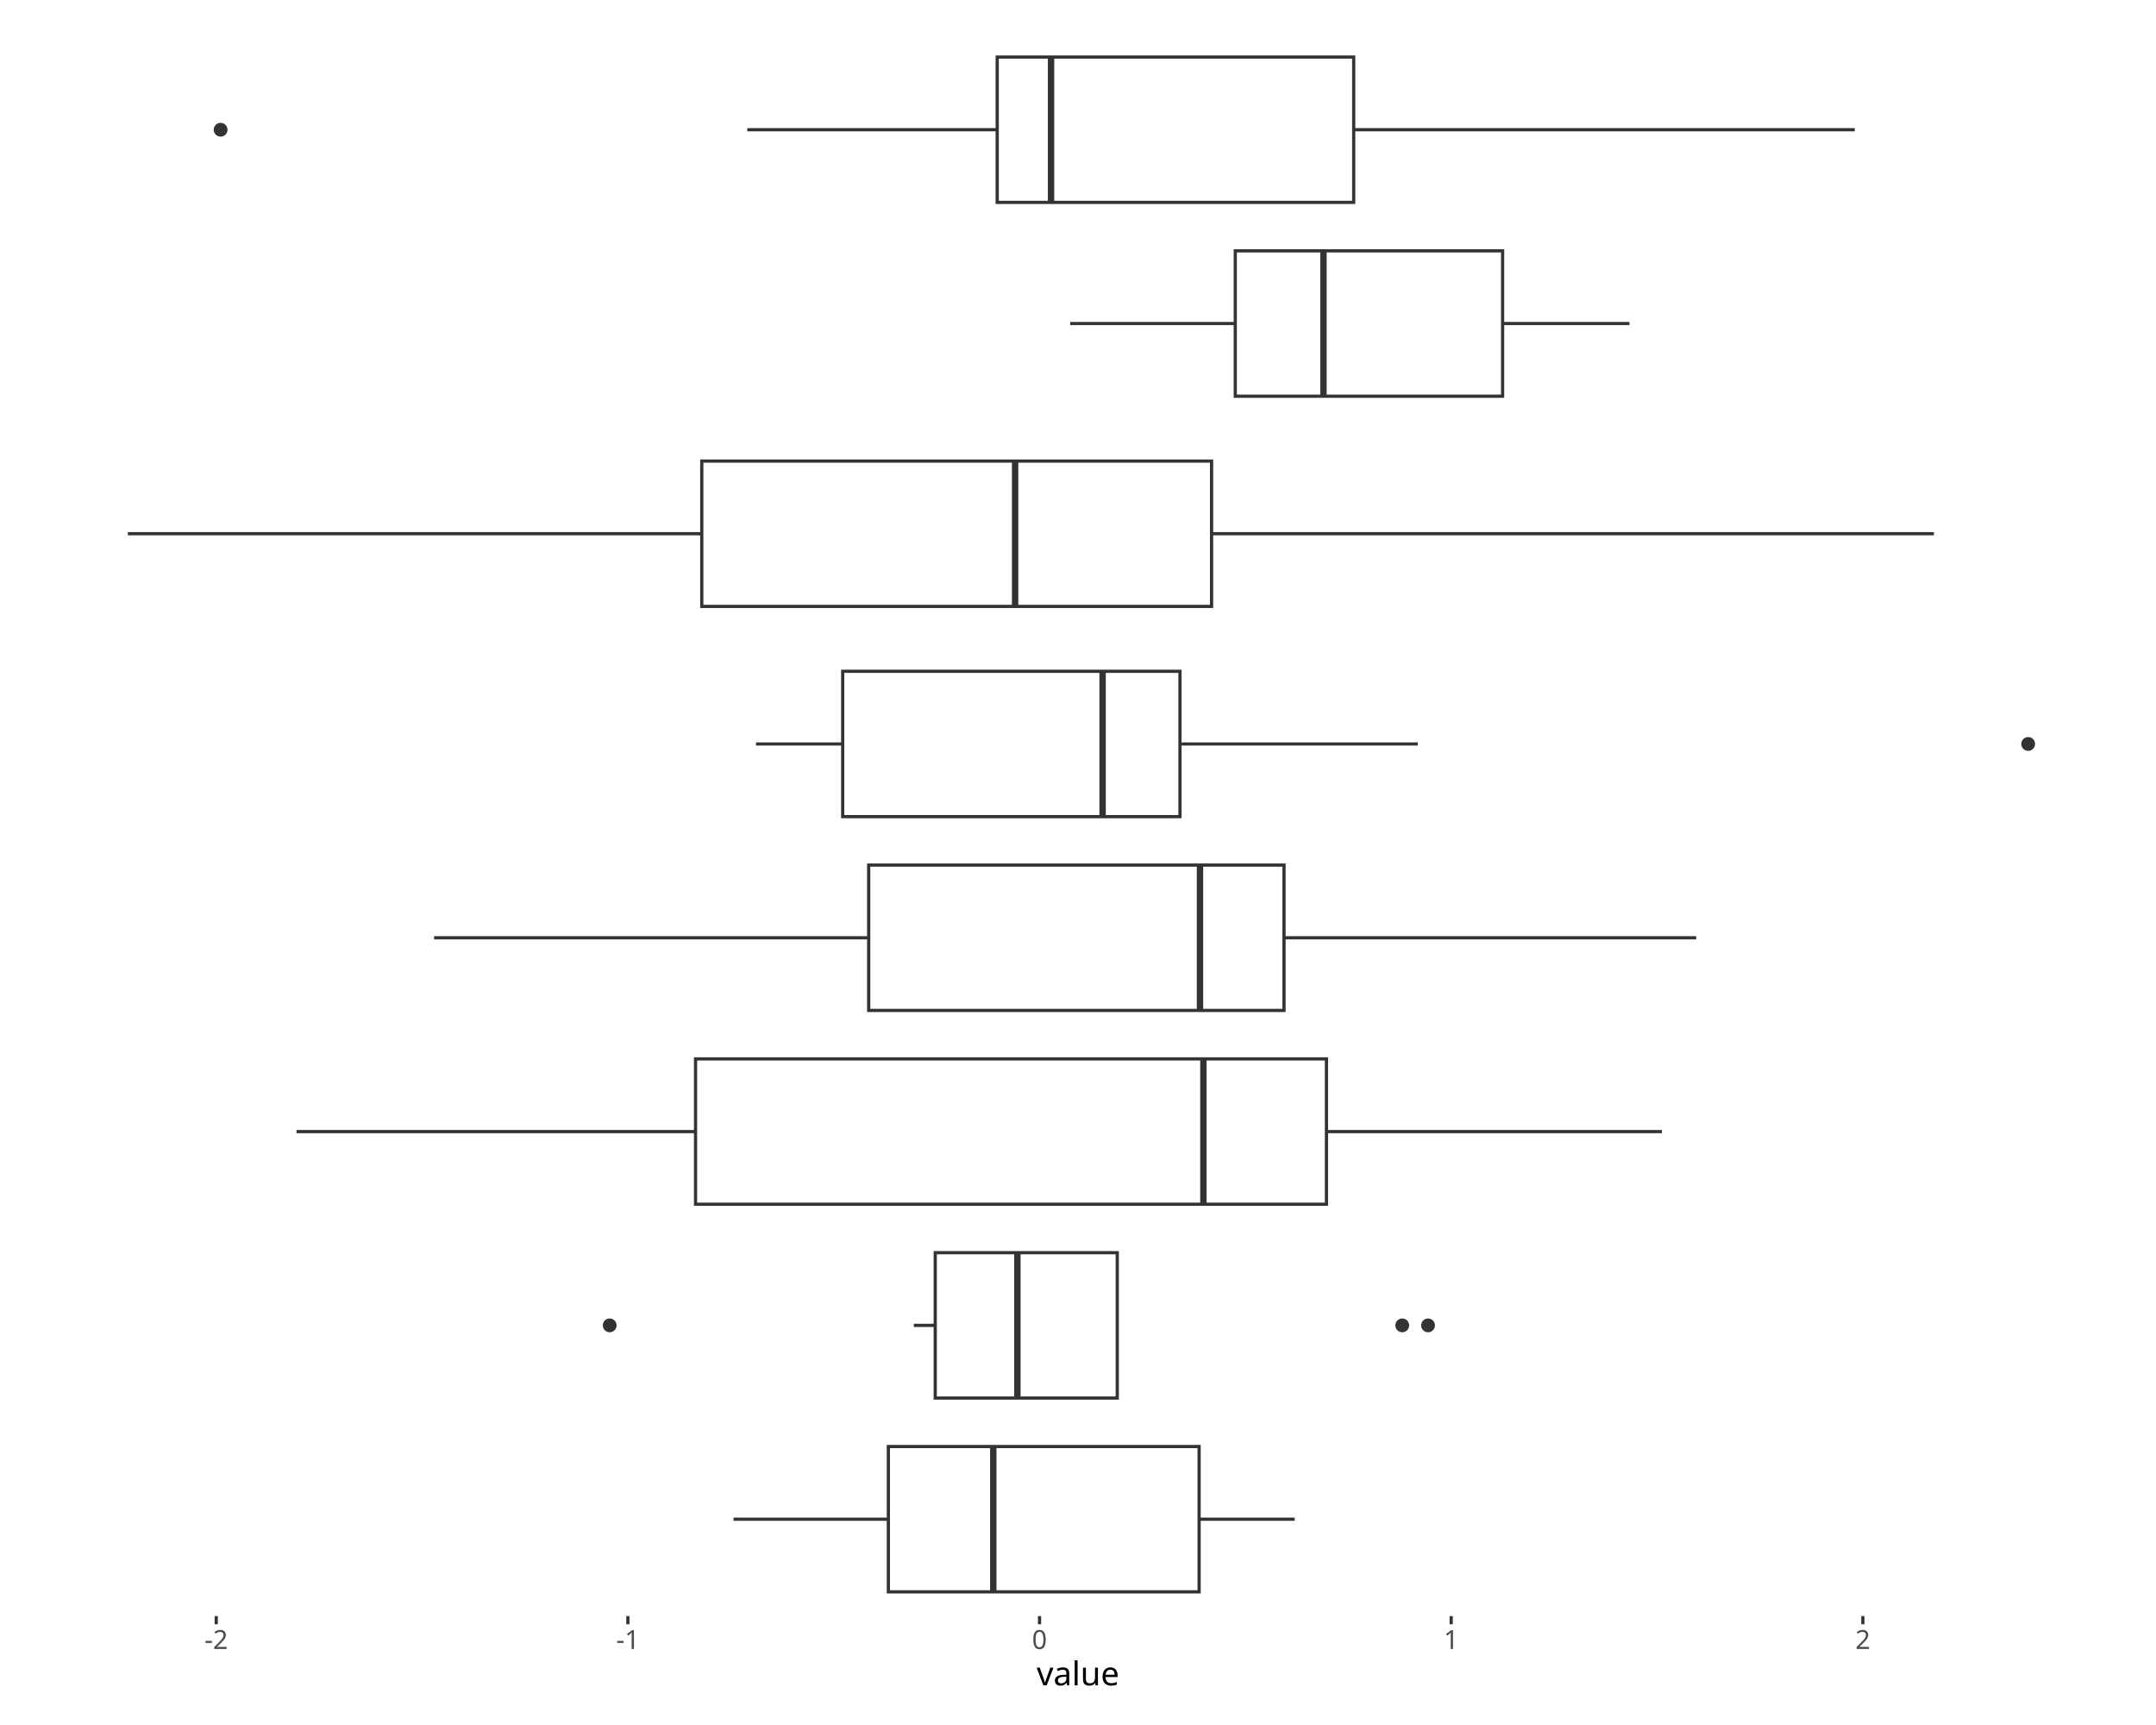
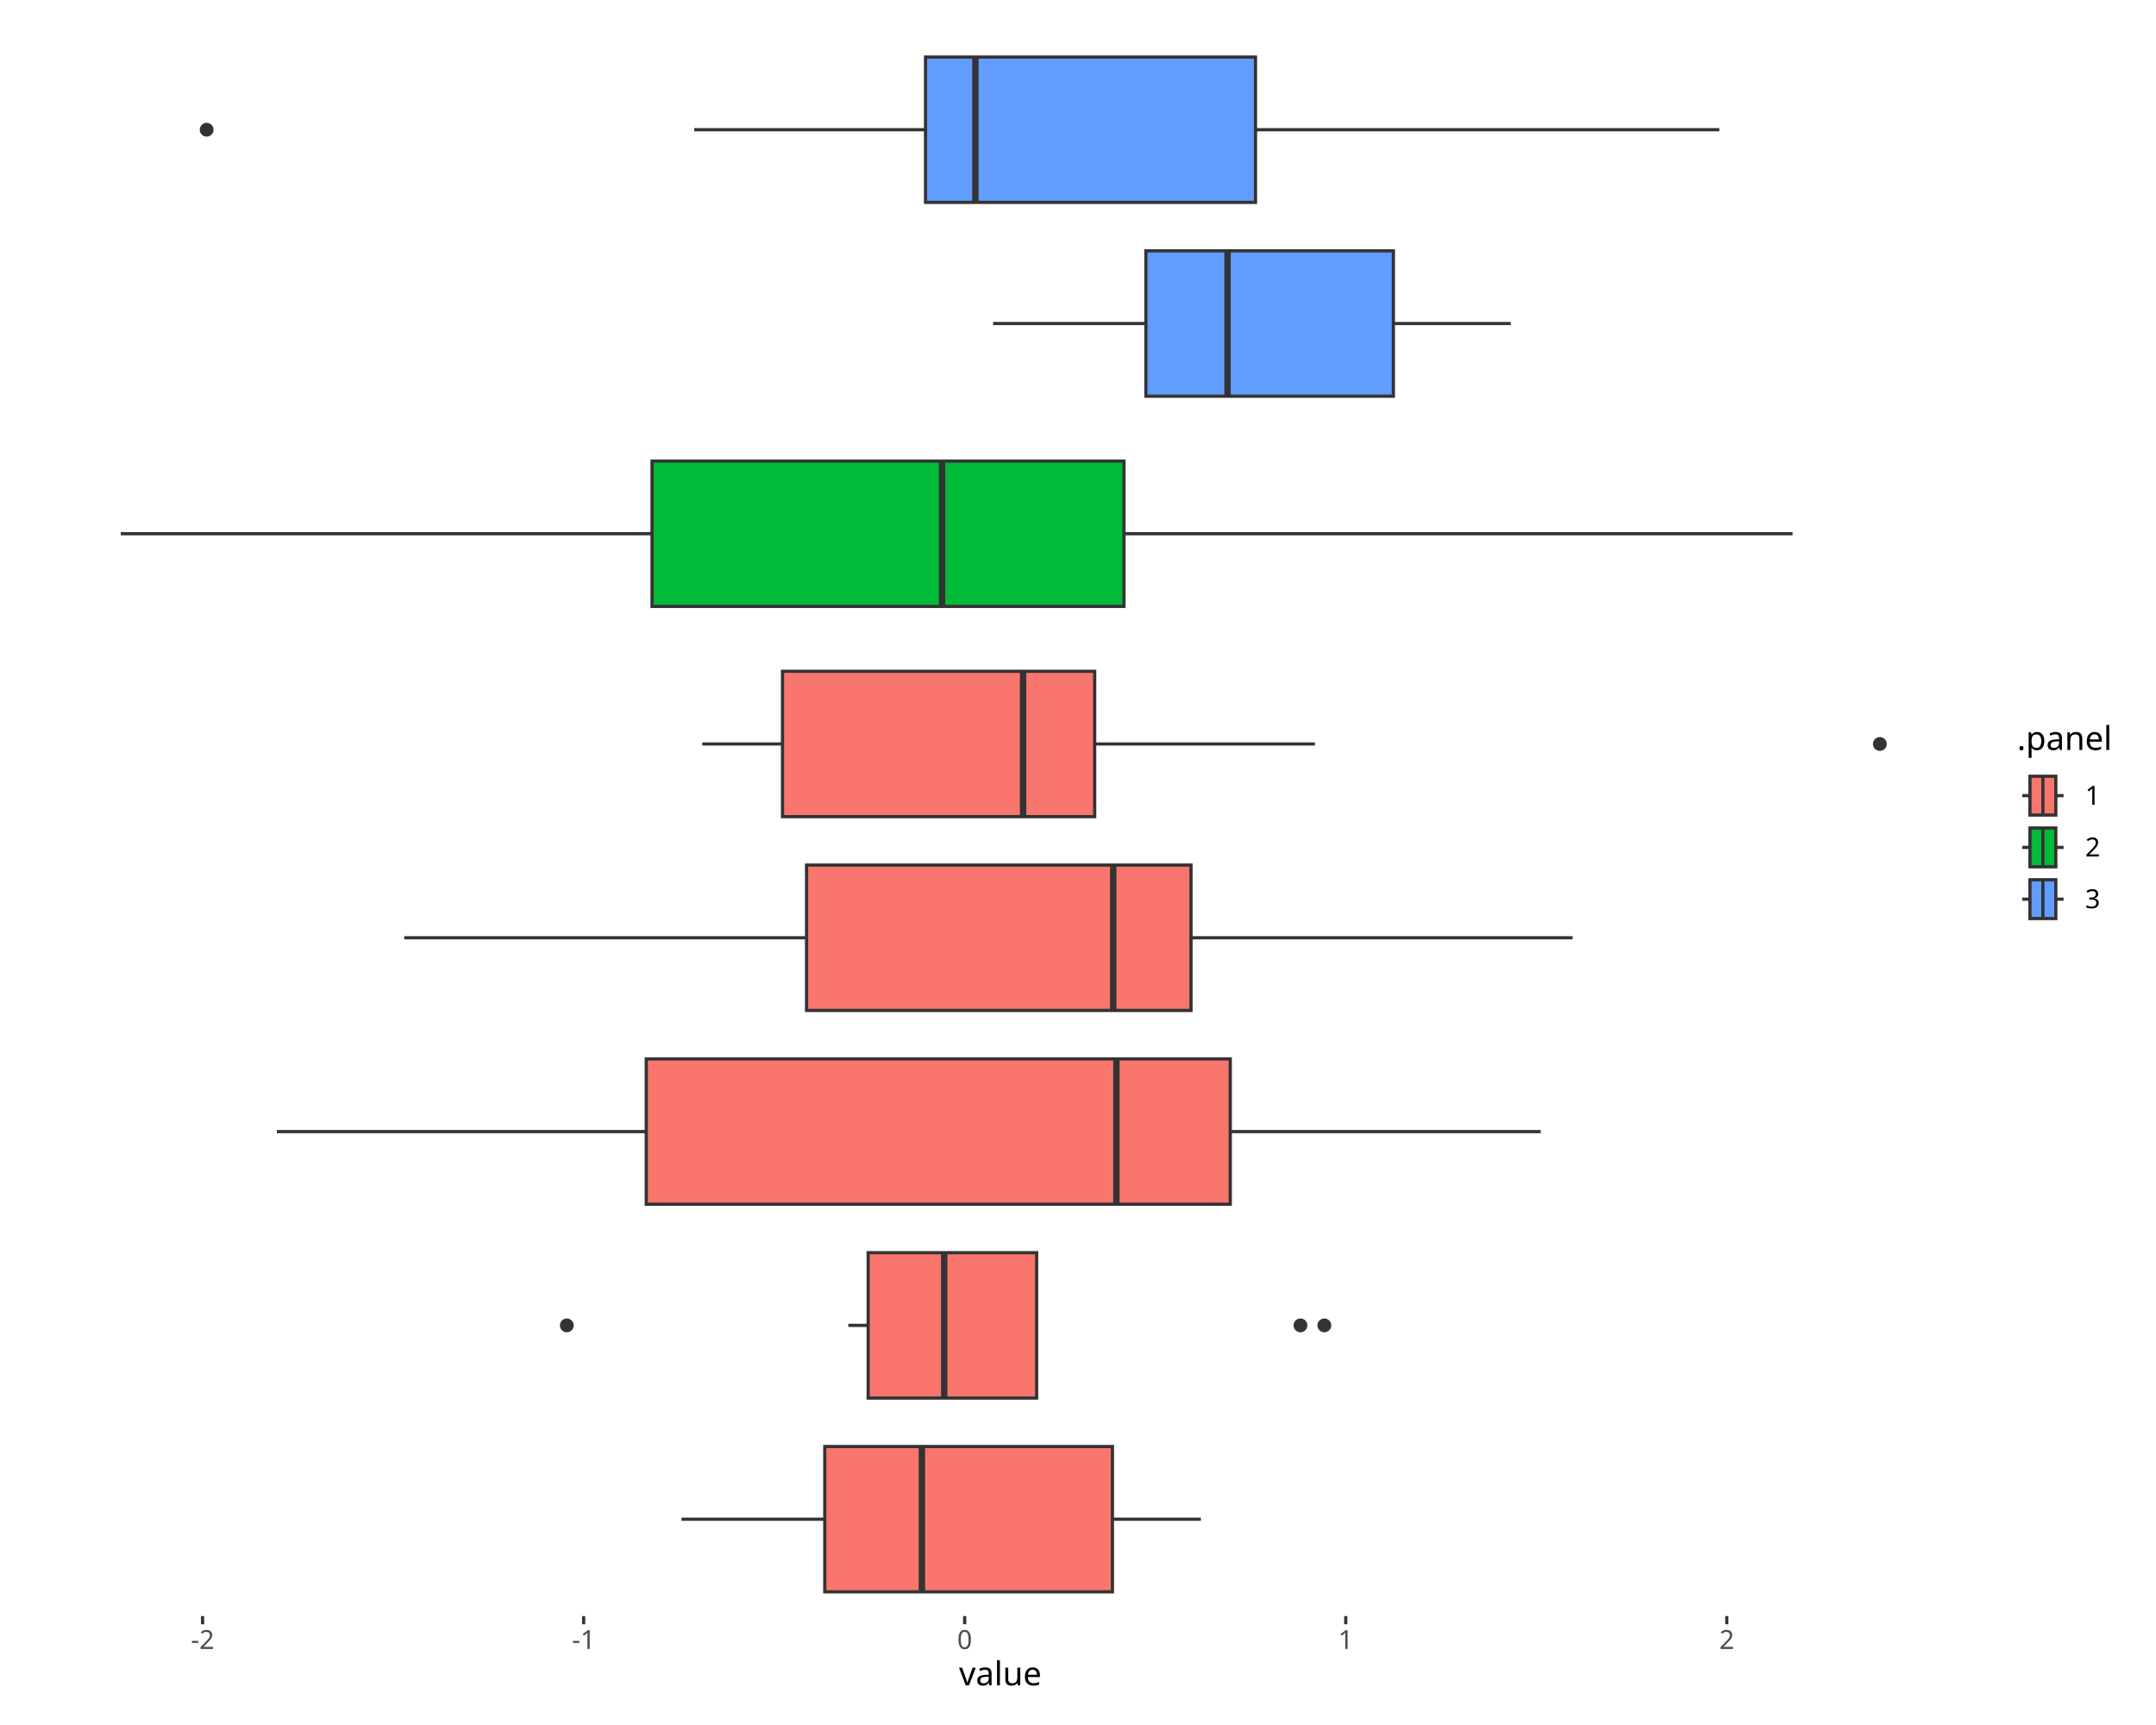
<svg xmlns="http://www.w3.org/2000/svg" class="svglite" data-engine-version="2.0" width="720.00pt" height="576.00pt" viewBox="0 0 720.00 576.00">
  <defs>
    <style type="text/css">
    .svglite line, .svglite polyline, .svglite polygon, .svglite path, .svglite rect, .svglite circle {
      fill: none;
      stroke: #000000;
      stroke-linecap: round;
      stroke-linejoin: round;
      stroke-miterlimit: 10.00;
    }
  </style>
  </defs>
  <rect width="100%" height="100%" style="stroke: none; fill: #FFFFFF;" />
  <defs>
    <clipPath id="cpMC4wMHw3MjAuMDB8MC4wMHw1NzYuMDA=">
      <rect x="0.00" y="0.00" width="720.00" height="576.00" />
    </clipPath>
  </defs>
  <g clip-path="url(#cpMC4wMHw3MjAuMDB8MC4wMHw1NzYuMDA=)">
    <rect x="0.00" y="0.00" width="720.00" height="576.00" style="stroke-width: 1.07; stroke: #FFFFFF; fill: #FFFFFF;" />
  </g>
  <defs>
-     <clipPath id="cpMTAuOTZ8NzA5LjA0fDEwLjk2fDUzOS42Mw==">
-       <rect x="10.96" y="10.96" width="698.08" height="528.67" />
-     </clipPath>
-   </defs>
-   <g clip-path="url(#cpMTAuOTZ8NzA5LjA0fDEwLjk2fDUzOS42Mw==)">
+     <clipPath id="cpMTAuOTZ8NjU3LjE1fDEwLjk2fDUzOS42Mw==">
+       <rect x="10.96" y="10.96" width="646.19" height="528.67" />
+     </clipPath>
+   </defs>
+   <g clip-path="url(#cpMTAuOTZ8NjU3LjE1fDEwLjk2fDUzOS42Mw==)">
</g>
  <g clip-path="url(#cpMC4wMHw3MjAuMDB8MC4wMHw1NzYuMDA=)">
</g>
  <defs>
    <clipPath id="cpNS40OHw3MTQuNTJ8NS40OHw1NzAuNTI=">
      <rect x="5.48" y="5.48" width="709.04" height="565.04" />
    </clipPath>
  </defs>
  <g clip-path="url(#cpNS40OHw3MTQuNTJ8NS40OHw1NzAuNTI=)">
    <rect x="5.48" y="5.48" width="709.04" height="565.04" style="stroke-width: 1.07; stroke: #FFFFFF; fill: #FFFFFF;" />
  </g>
  <g clip-path="url(#cpMC4wMHw3MjAuMDB8MC4wMHw1NzYuMDA=)">
</g>
  <g clip-path="url(#cpNS40OHw3MTQuNTJ8NS40OHw1NzAuNTI=)">
</g>
  <defs>
-     <clipPath id="cpMTAuOTZ8NzA5LjA0fDEwLjk2fDE0MC4zOQ==">
-       <rect x="10.96" y="10.96" width="698.08" height="129.43" />
-     </clipPath>
-   </defs>
-   <g clip-path="url(#cpMTAuOTZ8NzA5LjA0fDEwLjk2fDE0MC4zOQ==)">
-     <rect x="10.96" y="10.96" width="698.08" height="129.43" style="stroke-width: 1.07; stroke: none; fill: #FFFFFF;" />
-     <line x1="501.80" y1="108.03" x2="544.15" y2="108.03" style="stroke-width: 1.07; stroke: #333333; stroke-linecap: butt;" />
-     <line x1="412.52" y1="108.03" x2="357.40" y2="108.03" style="stroke-width: 1.07; stroke: #333333; stroke-linecap: butt;" />
-     <polygon points="501.80,132.30 412.52,132.30 412.52,83.76 501.80,83.76 501.80,132.30 " style="stroke-width: 1.07; stroke: #333333; stroke-linecap: butt; stroke-linejoin: miter; fill: #FFFFFF;" />
-     <line x1="441.97" y1="132.30" x2="441.97" y2="83.76" style="stroke-width: 2.13; stroke: #333333; stroke-linecap: butt; stroke-linejoin: miter;" />
-     <circle cx="73.67" cy="43.32" r="1.95" style="stroke-width: 0.71; stroke: #333333; fill: #333333;" />
-     <line x1="452.07" y1="43.32" x2="619.40" y2="43.32" style="stroke-width: 1.07; stroke: #333333; stroke-linecap: butt;" />
-     <line x1="333.02" y1="43.32" x2="249.55" y2="43.32" style="stroke-width: 1.07; stroke: #333333; stroke-linecap: butt;" />
-     <polygon points="452.07,67.58 333.02,67.58 333.02,19.05 452.07,19.05 452.07,67.58 " style="stroke-width: 1.07; stroke: #333333; stroke-linecap: butt; stroke-linejoin: miter; fill: #FFFFFF;" />
-     <line x1="351.00" y1="67.58" x2="351.00" y2="19.05" style="stroke-width: 2.13; stroke: #333333; stroke-linecap: butt; stroke-linejoin: miter;" />
-   </g>
-   <g clip-path="url(#cpNS40OHw3MTQuNTJ8NS40OHw1NzAuNTI=)">
- </g>
-   <defs>
-     <clipPath id="cpMTAuOTZ8NzA5LjA0fDE0NS44N3wyMTAuNTg=">
-       <rect x="10.96" y="145.87" width="698.08" height="64.71" />
-     </clipPath>
-   </defs>
-   <g clip-path="url(#cpMTAuOTZ8NzA5LjA0fDE0NS44N3wyMTAuNTg=)">
-     <rect x="10.96" y="145.87" width="698.08" height="64.71" style="stroke-width: 1.07; stroke: none; fill: #FFFFFF;" />
-     <line x1="404.61" y1="178.22" x2="645.83" y2="178.22" style="stroke-width: 1.07; stroke: #333333; stroke-linecap: butt;" />
-     <line x1="234.36" y1="178.22" x2="42.69" y2="178.22" style="stroke-width: 1.07; stroke: #333333; stroke-linecap: butt;" />
-     <polygon points="404.61,202.49 234.36,202.49 234.36,153.96 404.61,153.96 404.61,202.49 " style="stroke-width: 1.07; stroke: #333333; stroke-linecap: butt; stroke-linejoin: miter; fill: #FFFFFF;" />
-     <line x1="339.00" y1="202.49" x2="339.00" y2="153.96" style="stroke-width: 2.13; stroke: #333333; stroke-linecap: butt; stroke-linejoin: miter;" />
-   </g>
-   <g clip-path="url(#cpNS40OHw3MTQuNTJ8NS40OHw1NzAuNTI=)">
- </g>
-   <defs>
-     <clipPath id="cpMTAuOTZ8NzA5LjA0fDIxNi4wNnw1MzkuNjM=">
-       <rect x="10.96" y="216.06" width="698.08" height="323.57" />
-     </clipPath>
-   </defs>
-   <g clip-path="url(#cpMTAuOTZ8NzA5LjA0fDIxNi4wNnw1MzkuNjM=)">
-     <rect x="10.96" y="216.06" width="698.08" height="323.57" style="stroke-width: 1.07; stroke: none; fill: #FFFFFF;" />
-     <line x1="400.45" y1="507.28" x2="432.36" y2="507.28" style="stroke-width: 1.07; stroke: #333333; stroke-linecap: butt;" />
-     <line x1="296.67" y1="507.28" x2="244.97" y2="507.28" style="stroke-width: 1.07; stroke: #333333; stroke-linecap: butt;" />
-     <polygon points="400.45,531.54 296.67,531.54 296.67,483.01 400.45,483.01 400.45,531.54 " style="stroke-width: 1.07; stroke: #333333; stroke-linecap: butt; stroke-linejoin: miter; fill: #FFFFFF;" />
-     <line x1="331.71" y1="531.54" x2="331.71" y2="483.01" style="stroke-width: 2.13; stroke: #333333; stroke-linecap: butt; stroke-linejoin: miter;" />
-     <circle cx="476.90" cy="442.56" r="1.95" style="stroke-width: 0.71; stroke: #333333; fill: #333333;" />
-     <circle cx="468.28" cy="442.56" r="1.95" style="stroke-width: 0.71; stroke: #333333; fill: #333333;" />
-     <circle cx="203.61" cy="442.56" r="1.95" style="stroke-width: 0.71; stroke: #333333; fill: #333333;" />
-     <line x1="373.11" y1="442.56" x2="373.11" y2="442.56" style="stroke-width: 1.07; stroke: #333333; stroke-linecap: butt;" />
-     <line x1="312.32" y1="442.56" x2="305.17" y2="442.56" style="stroke-width: 1.07; stroke: #333333; stroke-linecap: butt;" />
-     <polygon points="373.11,466.83 312.32,466.83 312.32,418.29 373.11,418.29 373.11,466.83 " style="stroke-width: 1.07; stroke: #333333; stroke-linecap: butt; stroke-linejoin: miter; fill: #FFFFFF;" />
-     <line x1="339.76" y1="466.83" x2="339.76" y2="418.29" style="stroke-width: 2.13; stroke: #333333; stroke-linecap: butt; stroke-linejoin: miter;" />
-     <line x1="442.97" y1="377.85" x2="554.98" y2="377.85" style="stroke-width: 1.07; stroke: #333333; stroke-linecap: butt;" />
-     <line x1="232.28" y1="377.85" x2="99.02" y2="377.85" style="stroke-width: 1.07; stroke: #333333; stroke-linecap: butt;" />
-     <polygon points="442.97,402.11 232.28,402.11 232.28,353.58 442.97,353.58 442.97,402.11 " style="stroke-width: 1.07; stroke: #333333; stroke-linecap: butt; stroke-linejoin: miter; fill: #FFFFFF;" />
-     <line x1="401.88" y1="402.11" x2="401.88" y2="353.58" style="stroke-width: 2.13; stroke: #333333; stroke-linecap: butt; stroke-linejoin: miter;" />
-     <line x1="428.80" y1="313.13" x2="566.46" y2="313.13" style="stroke-width: 1.07; stroke: #333333; stroke-linecap: butt;" />
-     <line x1="290.10" y1="313.13" x2="144.96" y2="313.13" style="stroke-width: 1.07; stroke: #333333; stroke-linecap: butt;" />
-     <polygon points="428.80,337.40 290.10,337.40 290.10,288.86 428.80,288.86 428.80,337.40 " style="stroke-width: 1.07; stroke: #333333; stroke-linecap: butt; stroke-linejoin: miter; fill: #FFFFFF;" />
-     <line x1="400.74" y1="337.40" x2="400.74" y2="288.86" style="stroke-width: 2.13; stroke: #333333; stroke-linecap: butt; stroke-linejoin: miter;" />
-     <circle cx="677.31" cy="248.42" r="1.95" style="stroke-width: 0.71; stroke: #333333; fill: #333333;" />
-     <line x1="394.05" y1="248.42" x2="473.49" y2="248.42" style="stroke-width: 1.07; stroke: #333333; stroke-linecap: butt;" />
-     <line x1="281.42" y1="248.42" x2="252.47" y2="248.42" style="stroke-width: 1.07; stroke: #333333; stroke-linecap: butt;" />
-     <polygon points="394.05,272.69 281.42,272.69 281.42,224.15 394.05,224.15 394.05,272.69 " style="stroke-width: 1.07; stroke: #333333; stroke-linecap: butt; stroke-linejoin: miter; fill: #FFFFFF;" />
-     <line x1="368.22" y1="272.69" x2="368.22" y2="224.15" style="stroke-width: 2.13; stroke: #333333; stroke-linecap: butt; stroke-linejoin: miter;" />
-   </g>
-   <g clip-path="url(#cpNS40OHw3MTQuNTJ8NS40OHw1NzAuNTI=)">
- </g>
-   <g clip-path="url(#cpMC4wMHw3MjAuMDB8MC4wMHw1NzYuMDA=)">
- </g>
-   <g clip-path="url(#cpNS40OHw3MTQuNTJ8NS40OHw1NzAuNTI=)">
- </g>
-   <g clip-path="url(#cpMC4wMHw3MjAuMDB8MC4wMHw1NzYuMDA=)">
- </g>
-   <g clip-path="url(#cpNS40OHw3MTQuNTJ8NS40OHw1NzAuNTI=)">
- </g>
-   <g clip-path="url(#cpMC4wMHw3MjAuMDB8MC4wMHw1NzYuMDA=)">
-     <polyline points="72.21,542.37 72.21,539.63 " style="stroke-width: 1.07; stroke: #333333; stroke-linecap: butt;" />
-     <polyline points="209.68,542.37 209.68,539.63 " style="stroke-width: 1.07; stroke: #333333; stroke-linecap: butt;" />
-     <polyline points="347.15,542.37 347.15,539.63 " style="stroke-width: 1.07; stroke: #333333; stroke-linecap: butt;" />
-     <polyline points="484.63,542.37 484.63,539.63 " style="stroke-width: 1.07; stroke: #333333; stroke-linecap: butt;" />
-     <polyline points="622.10,542.37 622.10,539.63 " style="stroke-width: 1.07; stroke: #333333; stroke-linecap: butt;" />
-     <text x="72.21" y="550.62" text-anchor="middle" style="font-size: 8.80px; fill: #4D4D4D; font-family: sans;" textLength="7.82px" lengthAdjust="spacingAndGlyphs">-2</text>
-     <text x="209.68" y="550.62" text-anchor="middle" style="font-size: 8.80px; fill: #4D4D4D; font-family: sans;" textLength="7.82px" lengthAdjust="spacingAndGlyphs">-1</text>
-     <text x="347.15" y="550.62" text-anchor="middle" style="font-size: 8.80px; fill: #4D4D4D; font-family: sans;" textLength="4.89px" lengthAdjust="spacingAndGlyphs">0</text>
-     <text x="484.63" y="550.62" text-anchor="middle" style="font-size: 8.80px; fill: #4D4D4D; font-family: sans;" textLength="4.89px" lengthAdjust="spacingAndGlyphs">1</text>
-     <text x="622.10" y="550.62" text-anchor="middle" style="font-size: 8.80px; fill: #4D4D4D; font-family: sans;" textLength="4.89px" lengthAdjust="spacingAndGlyphs">2</text>
-   </g>
-   <g clip-path="url(#cpNS40OHw3MTQuNTJ8NS40OHw1NzAuNTI=)">
- </g>
-   <g clip-path="url(#cpMC4wMHw3MjAuMDB8MC4wMHw1NzYuMDA=)">
-     <text x="360.00" y="562.76" text-anchor="middle" style="font-size: 11.00px; font-family: sans;" textLength="26.30px" lengthAdjust="spacingAndGlyphs">value</text>
-   </g>
-   <g clip-path="url(#cpNS40OHw3MTQuNTJ8NS40OHw1NzAuNTI=)">
- </g>
-   <g clip-path="url(#cpMC4wMHw3MjAuMDB8MC4wMHw1NzYuMDA=)">
- </g>
-   <g clip-path="url(#cpNS40OHw3MTQuNTJ8NS40OHw1NzAuNTI=)">
- </g>
-   <g clip-path="url(#cpMC4wMHw3MjAuMDB8MC4wMHw1NzYuMDA=)">
- </g>
-   <g clip-path="url(#cpNS40OHw3MTQuNTJ8NS40OHw1NzAuNTI=)">
- </g>
-   <g clip-path="url(#cpMC4wMHw3MjAuMDB8MC4wMHw1NzYuMDA=)">
- </g>
-   <g clip-path="url(#cpNS40OHw3MTQuNTJ8NS40OHw1NzAuNTI=)">
- </g>
-   <g clip-path="url(#cpMC4wMHw3MjAuMDB8MC4wMHw1NzYuMDA=)">
- </g>
-   <g clip-path="url(#cpNS40OHw3MTQuNTJ8NS40OHw1NzAuNTI=)">
- </g>
-   <defs>
-     <clipPath id="cpNzA5LjA0fDcwOS4wNHwxMC45NnwxNDAuMzk=">
-       <rect x="709.04" y="10.96" width="0.00" height="129.43" />
-     </clipPath>
-   </defs>
-   <g clip-path="url(#cpNzA5LjA0fDcwOS4wNHwxMC45NnwxNDAuMzk=)">
- </g>
-   <g clip-path="url(#cpNS40OHw3MTQuNTJ8NS40OHw1NzAuNTI=)">
- </g>
-   <defs>
-     <clipPath id="cpNzA5LjA0fDcwOS4wNHwxNDUuODd8MjEwLjU4">
-       <rect x="709.04" y="145.87" width="0.00" height="64.71" />
-     </clipPath>
-   </defs>
-   <g clip-path="url(#cpNzA5LjA0fDcwOS4wNHwxNDUuODd8MjEwLjU4)">
- </g>
-   <g clip-path="url(#cpNS40OHw3MTQuNTJ8NS40OHw1NzAuNTI=)">
- </g>
-   <defs>
-     <clipPath id="cpNzA5LjA0fDcwOS4wNHwyMTYuMDZ8NTM5LjYz">
-       <rect x="709.04" y="216.06" width="0.00" height="323.57" />
-     </clipPath>
-   </defs>
-   <g clip-path="url(#cpNzA5LjA0fDcwOS4wNHwyMTYuMDZ8NTM5LjYz)">
- </g>
-   <g clip-path="url(#cpNS40OHw3MTQuNTJ8NS40OHw1NzAuNTI=)">
- </g>
-   <g clip-path="url(#cpMC4wMHw3MjAuMDB8MC4wMHw1NzYuMDA=)">
- </g>
-   <g clip-path="url(#cpNS40OHw3MTQuNTJ8NS40OHw1NzAuNTI=)">
- </g>
-   <g clip-path="url(#cpMC4wMHw3MjAuMDB8MC4wMHw1NzYuMDA=)">
- </g>
-   <g clip-path="url(#cpNS40OHw3MTQuNTJ8NS40OHw1NzAuNTI=)">
- </g>
-   <g clip-path="url(#cpMC4wMHw3MjAuMDB8MC4wMHw1NzYuMDA=)">
- </g>
-   <g clip-path="url(#cpNS40OHw3MTQuNTJ8NS40OHw1NzAuNTI=)">
- </g>
-   <g clip-path="url(#cpMC4wMHw3MjAuMDB8MC4wMHw1NzYuMDA=)">
- </g>
-   <g clip-path="url(#cpNS40OHw3MTQuNTJ8NS40OHw1NzAuNTI=)">
- </g>
-   <g clip-path="url(#cpMC4wMHw3MjAuMDB8MC4wMHw1NzYuMDA=)">
- </g>
-   <g clip-path="url(#cpNS40OHw3MTQuNTJ8NS40OHw1NzAuNTI=)">
- </g>
-   <g clip-path="url(#cpMC4wMHw3MjAuMDB8MC4wMHw1NzYuMDA=)">
- </g>
-   <g clip-path="url(#cpNS40OHw3MTQuNTJ8NS40OHw1NzAuNTI=)">
- </g>
-   <g clip-path="url(#cpMC4wMHw3MjAuMDB8MC4wMHw1NzYuMDA=)">
- </g>
-   <g clip-path="url(#cpNS40OHw3MTQuNTJ8NS40OHw1NzAuNTI=)">
- </g>
-   <g clip-path="url(#cpMC4wMHw3MjAuMDB8MC4wMHw1NzYuMDA=)">
- </g>
-   <g clip-path="url(#cpNS40OHw3MTQuNTJ8NS40OHw1NzAuNTI=)">
- </g>
-   <g clip-path="url(#cpMC4wMHw3MjAuMDB8MC4wMHw1NzYuMDA=)">
- </g>
-   <g clip-path="url(#cpNS40OHw3MTQuNTJ8NS40OHw1NzAuNTI=)">
- </g>
-   <g clip-path="url(#cpMC4wMHw3MjAuMDB8MC4wMHw1NzYuMDA=)">
- </g>
-   <g clip-path="url(#cpNS40OHw3MTQuNTJ8NS40OHw1NzAuNTI=)">
- </g>
-   <g clip-path="url(#cpMC4wMHw3MjAuMDB8MC4wMHw1NzYuMDA=)">
- </g>
-   <g clip-path="url(#cpNS40OHw3MTQuNTJ8NS40OHw1NzAuNTI=)">
- </g>
-   <g clip-path="url(#cpMC4wMHw3MjAuMDB8MC4wMHw1NzYuMDA=)">
- </g>
-   <g clip-path="url(#cpNS40OHw3MTQuNTJ8NS40OHw1NzAuNTI=)">
- </g>
-   <g clip-path="url(#cpMC4wMHw3MjAuMDB8MC4wMHw1NzYuMDA=)">
- </g>
-   <g clip-path="url(#cpMTAuOTZ8NzA5LjA0fDEwLjk2fDUzOS42Mw==)">
- </g>
-   <g clip-path="url(#cpMC4wMHw3MjAuMDB8MC4wMHw1NzYuMDA=)">
- </g>
+     <clipPath id="cpMTAuOTZ8NjU3LjE1fDEwLjk2fDE0MC4zOQ==">
+       <rect x="10.96" y="10.96" width="646.19" height="129.43" />
+     </clipPath>
+   </defs>
+   <g clip-path="url(#cpMTAuOTZ8NjU3LjE1fDEwLjk2fDE0MC4zOQ==)">
+     <rect x="10.96" y="10.96" width="646.19" height="129.43" style="stroke-width: 1.07; stroke: none; fill: #FFFFFF;" />
+     <line x1="465.32" y1="108.03" x2="504.52" y2="108.03" style="stroke-width: 1.07; stroke: #333333; stroke-linecap: butt;" />
+     <line x1="382.67" y1="108.03" x2="331.65" y2="108.03" style="stroke-width: 1.07; stroke: #333333; stroke-linecap: butt;" />
+     <polygon points="465.32,132.30 382.67,132.30 382.67,83.76 465.32,83.76 465.32,132.30 " style="stroke-width: 1.07; stroke: #333333; stroke-linecap: butt; stroke-linejoin: miter; fill: #619CFF;" />
+     <line x1="409.94" y1="132.30" x2="409.94" y2="83.76" style="stroke-width: 2.13; stroke: #333333; stroke-linecap: butt; stroke-linejoin: miter;" />
+     <circle cx="69.01" cy="43.32" r="1.95" style="stroke-width: 0.71; stroke: #333333; fill: #333333;" />
+     <line x1="419.28" y1="43.32" x2="574.18" y2="43.32" style="stroke-width: 1.07; stroke: #333333; stroke-linecap: butt;" />
+     <line x1="309.08" y1="43.32" x2="231.82" y2="43.32" style="stroke-width: 1.07; stroke: #333333; stroke-linecap: butt;" />
+     <polygon points="419.28,67.58 309.08,67.58 309.08,19.05 419.28,19.05 419.28,67.58 " style="stroke-width: 1.07; stroke: #333333; stroke-linecap: butt; stroke-linejoin: miter; fill: #619CFF;" />
+     <line x1="325.73" y1="67.58" x2="325.73" y2="19.05" style="stroke-width: 2.13; stroke: #333333; stroke-linecap: butt; stroke-linejoin: miter;" />
+   </g>
+   <g clip-path="url(#cpNS40OHw3MTQuNTJ8NS40OHw1NzAuNTI=)">
+ </g>
+   <defs>
+     <clipPath id="cpMTAuOTZ8NjU3LjE1fDE0NS44N3wyMTAuNTg=">
+       <rect x="10.96" y="145.87" width="646.19" height="64.71" />
+     </clipPath>
+   </defs>
+   <g clip-path="url(#cpMTAuOTZ8NjU3LjE1fDE0NS44N3wyMTAuNTg=)">
+     <rect x="10.96" y="145.87" width="646.19" height="64.71" style="stroke-width: 1.07; stroke: none; fill: #FFFFFF;" />
+     <line x1="375.35" y1="178.22" x2="598.64" y2="178.22" style="stroke-width: 1.07; stroke: #333333; stroke-linecap: butt;" />
+     <line x1="217.75" y1="178.22" x2="40.33" y2="178.22" style="stroke-width: 1.07; stroke: #333333; stroke-linecap: butt;" />
+     <polygon points="375.35,202.49 217.75,202.49 217.75,153.96 375.35,153.96 375.35,202.49 " style="stroke-width: 1.07; stroke: #333333; stroke-linecap: butt; stroke-linejoin: miter; fill: #00BA38;" />
+     <line x1="314.61" y1="202.49" x2="314.61" y2="153.96" style="stroke-width: 2.13; stroke: #333333; stroke-linecap: butt; stroke-linejoin: miter;" />
+   </g>
+   <g clip-path="url(#cpNS40OHw3MTQuNTJ8NS40OHw1NzAuNTI=)">
+ </g>
+   <defs>
+     <clipPath id="cpMTAuOTZ8NjU3LjE1fDIxNi4wNnw1MzkuNjM=">
+       <rect x="10.96" y="216.06" width="646.19" height="323.57" />
+     </clipPath>
+   </defs>
+   <g clip-path="url(#cpMTAuOTZ8NjU3LjE1fDIxNi4wNnw1MzkuNjM=)">
+     <rect x="10.96" y="216.06" width="646.19" height="323.57" style="stroke-width: 1.07; stroke: none; fill: #FFFFFF;" />
+     <line x1="371.50" y1="507.28" x2="401.04" y2="507.28" style="stroke-width: 1.07; stroke: #333333; stroke-linecap: butt;" />
+     <line x1="275.43" y1="507.28" x2="227.58" y2="507.28" style="stroke-width: 1.07; stroke: #333333; stroke-linecap: butt;" />
+     <polygon points="371.50,531.54 275.43,531.54 275.43,483.01 371.50,483.01 371.50,531.54 " style="stroke-width: 1.07; stroke: #333333; stroke-linecap: butt; stroke-linejoin: miter; fill: #F8766D;" />
+     <line x1="307.87" y1="531.54" x2="307.87" y2="483.01" style="stroke-width: 2.13; stroke: #333333; stroke-linecap: butt; stroke-linejoin: miter;" />
+     <circle cx="442.27" cy="442.56" r="1.95" style="stroke-width: 0.71; stroke: #333333; fill: #333333;" />
+     <circle cx="434.29" cy="442.56" r="1.95" style="stroke-width: 0.71; stroke: #333333; fill: #333333;" />
+     <circle cx="189.29" cy="442.56" r="1.95" style="stroke-width: 0.71; stroke: #333333; fill: #333333;" />
+     <line x1="346.19" y1="442.56" x2="346.19" y2="442.56" style="stroke-width: 1.07; stroke: #333333; stroke-linecap: butt;" />
+     <line x1="289.92" y1="442.56" x2="283.30" y2="442.56" style="stroke-width: 1.07; stroke: #333333; stroke-linecap: butt;" />
+     <polygon points="346.19,466.83 289.92,466.83 289.92,418.29 346.19,418.29 346.19,466.83 " style="stroke-width: 1.07; stroke: #333333; stroke-linecap: butt; stroke-linejoin: miter; fill: #F8766D;" />
+     <line x1="315.32" y1="466.83" x2="315.32" y2="418.29" style="stroke-width: 2.13; stroke: #333333; stroke-linecap: butt; stroke-linejoin: miter;" />
+     <line x1="410.85" y1="377.85" x2="514.54" y2="377.85" style="stroke-width: 1.07; stroke: #333333; stroke-linecap: butt;" />
+     <line x1="215.82" y1="377.85" x2="92.47" y2="377.85" style="stroke-width: 1.07; stroke: #333333; stroke-linecap: butt;" />
+     <polygon points="410.85,402.11 215.82,402.11 215.82,353.58 410.85,353.58 410.85,402.11 " style="stroke-width: 1.07; stroke: #333333; stroke-linecap: butt; stroke-linejoin: miter; fill: #F8766D;" />
+     <line x1="372.82" y1="402.11" x2="372.82" y2="353.58" style="stroke-width: 2.13; stroke: #333333; stroke-linecap: butt; stroke-linejoin: miter;" />
+     <line x1="397.74" y1="313.13" x2="525.17" y2="313.13" style="stroke-width: 1.07; stroke: #333333; stroke-linecap: butt;" />
+     <line x1="269.35" y1="313.13" x2="135.00" y2="313.13" style="stroke-width: 1.07; stroke: #333333; stroke-linecap: butt;" />
+     <polygon points="397.74,337.40 269.35,337.40 269.35,288.86 397.74,288.86 397.74,337.40 " style="stroke-width: 1.07; stroke: #333333; stroke-linecap: butt; stroke-linejoin: miter; fill: #F8766D;" />
+     <line x1="371.77" y1="337.40" x2="371.77" y2="288.86" style="stroke-width: 2.13; stroke: #333333; stroke-linecap: butt; stroke-linejoin: miter;" />
+     <circle cx="627.78" cy="248.42" r="1.95" style="stroke-width: 0.71; stroke: #333333; fill: #333333;" />
+     <line x1="365.57" y1="248.42" x2="439.11" y2="248.42" style="stroke-width: 1.07; stroke: #333333; stroke-linecap: butt;" />
+     <line x1="261.32" y1="248.42" x2="234.52" y2="248.42" style="stroke-width: 1.07; stroke: #333333; stroke-linecap: butt;" />
+     <polygon points="365.57,272.69 261.32,272.69 261.32,224.15 365.57,224.15 365.57,272.69 " style="stroke-width: 1.07; stroke: #333333; stroke-linecap: butt; stroke-linejoin: miter; fill: #F8766D;" />
+     <line x1="341.66" y1="272.69" x2="341.66" y2="224.15" style="stroke-width: 2.13; stroke: #333333; stroke-linecap: butt; stroke-linejoin: miter;" />
+   </g>
+   <g clip-path="url(#cpNS40OHw3MTQuNTJ8NS40OHw1NzAuNTI=)">
+ </g>
+   <g clip-path="url(#cpMC4wMHw3MjAuMDB8MC4wMHw1NzYuMDA=)">
+ </g>
+   <g clip-path="url(#cpNS40OHw3MTQuNTJ8NS40OHw1NzAuNTI=)">
+ </g>
+   <g clip-path="url(#cpMC4wMHw3MjAuMDB8MC4wMHw1NzYuMDA=)">
+ </g>
+   <g clip-path="url(#cpNS40OHw3MTQuNTJ8NS40OHw1NzAuNTI=)">
+ </g>
+   <g clip-path="url(#cpMC4wMHw3MjAuMDB8MC4wMHw1NzYuMDA=)">
+     <polyline points="67.65,542.37 67.65,539.63 " style="stroke-width: 1.07; stroke: #333333; stroke-linecap: butt;" />
+     <polyline points="194.91,542.37 194.91,539.63 " style="stroke-width: 1.07; stroke: #333333; stroke-linecap: butt;" />
+     <polyline points="322.16,542.37 322.16,539.63 " style="stroke-width: 1.07; stroke: #333333; stroke-linecap: butt;" />
+     <polyline points="449.42,542.37 449.42,539.63 " style="stroke-width: 1.07; stroke: #333333; stroke-linecap: butt;" />
+     <polyline points="576.67,542.37 576.67,539.63 " style="stroke-width: 1.07; stroke: #333333; stroke-linecap: butt;" />
+     <text x="67.65" y="550.62" text-anchor="middle" style="font-size: 8.80px; fill: #4D4D4D; font-family: sans;" textLength="7.82px" lengthAdjust="spacingAndGlyphs">-2</text>
+     <text x="194.91" y="550.62" text-anchor="middle" style="font-size: 8.80px; fill: #4D4D4D; font-family: sans;" textLength="7.82px" lengthAdjust="spacingAndGlyphs">-1</text>
+     <text x="322.16" y="550.62" text-anchor="middle" style="font-size: 8.80px; fill: #4D4D4D; font-family: sans;" textLength="4.89px" lengthAdjust="spacingAndGlyphs">0</text>
+     <text x="449.42" y="550.62" text-anchor="middle" style="font-size: 8.80px; fill: #4D4D4D; font-family: sans;" textLength="4.89px" lengthAdjust="spacingAndGlyphs">1</text>
+     <text x="576.67" y="550.62" text-anchor="middle" style="font-size: 8.80px; fill: #4D4D4D; font-family: sans;" textLength="4.89px" lengthAdjust="spacingAndGlyphs">2</text>
+   </g>
+   <g clip-path="url(#cpNS40OHw3MTQuNTJ8NS40OHw1NzAuNTI=)">
+ </g>
+   <g clip-path="url(#cpMC4wMHw3MjAuMDB8MC4wMHw1NzYuMDA=)">
+     <text x="334.06" y="562.76" text-anchor="middle" style="font-size: 11.00px; font-family: sans;" textLength="26.30px" lengthAdjust="spacingAndGlyphs">value</text>
+   </g>
+   <g clip-path="url(#cpNS40OHw3MTQuNTJ8NS40OHw1NzAuNTI=)">
+ </g>
+   <g clip-path="url(#cpMC4wMHw3MjAuMDB8MC4wMHw1NzYuMDA=)">
+ </g>
+   <g clip-path="url(#cpNS40OHw3MTQuNTJ8NS40OHw1NzAuNTI=)">
+ </g>
+   <g clip-path="url(#cpMC4wMHw3MjAuMDB8MC4wMHw1NzYuMDA=)">
+ </g>
+   <g clip-path="url(#cpNS40OHw3MTQuNTJ8NS40OHw1NzAuNTI=)">
+ </g>
+   <g clip-path="url(#cpMC4wMHw3MjAuMDB8MC4wMHw1NzYuMDA=)">
+ </g>
+   <g clip-path="url(#cpNS40OHw3MTQuNTJ8NS40OHw1NzAuNTI=)">
+ </g>
+   <g clip-path="url(#cpMC4wMHw3MjAuMDB8MC4wMHw1NzYuMDA=)">
+ </g>
+   <g clip-path="url(#cpNS40OHw3MTQuNTJ8NS40OHw1NzAuNTI=)">
+ </g>
+   <defs>
+     <clipPath id="cpNjU3LjE1fDY1Ny4xNXwxMC45NnwxNDAuMzk=">
+       <rect x="657.15" y="10.96" width="0.00" height="129.43" />
+     </clipPath>
+   </defs>
+   <g clip-path="url(#cpNjU3LjE1fDY1Ny4xNXwxMC45NnwxNDAuMzk=)">
+ </g>
+   <g clip-path="url(#cpNS40OHw3MTQuNTJ8NS40OHw1NzAuNTI=)">
+ </g>
+   <defs>
+     <clipPath id="cpNjU3LjE1fDY1Ny4xNXwxNDUuODd8MjEwLjU4">
+       <rect x="657.15" y="145.87" width="0.00" height="64.71" />
+     </clipPath>
+   </defs>
+   <g clip-path="url(#cpNjU3LjE1fDY1Ny4xNXwxNDUuODd8MjEwLjU4)">
+ </g>
+   <g clip-path="url(#cpNS40OHw3MTQuNTJ8NS40OHw1NzAuNTI=)">
+ </g>
+   <defs>
+     <clipPath id="cpNjU3LjE1fDY1Ny4xNXwyMTYuMDZ8NTM5LjYz">
+       <rect x="657.15" y="216.06" width="0.00" height="323.57" />
+     </clipPath>
+   </defs>
+   <g clip-path="url(#cpNjU3LjE1fDY1Ny4xNXwyMTYuMDZ8NTM5LjYz)">
+ </g>
+   <g clip-path="url(#cpNS40OHw3MTQuNTJ8NS40OHw1NzAuNTI=)">
+ </g>
+   <g clip-path="url(#cpMC4wMHw3MjAuMDB8MC4wMHw1NzYuMDA=)">
+ </g>
+   <g clip-path="url(#cpNS40OHw3MTQuNTJ8NS40OHw1NzAuNTI=)">
+ </g>
+   <g clip-path="url(#cpMC4wMHw3MjAuMDB8MC4wMHw1NzYuMDA=)">
+ </g>
+   <g clip-path="url(#cpNS40OHw3MTQuNTJ8NS40OHw1NzAuNTI=)">
+ </g>
+   <g clip-path="url(#cpMC4wMHw3MjAuMDB8MC4wMHw1NzYuMDA=)">
+ </g>
+   <g clip-path="url(#cpNS40OHw3MTQuNTJ8NS40OHw1NzAuNTI=)">
+ </g>
+   <g clip-path="url(#cpMC4wMHw3MjAuMDB8MC4wMHw1NzYuMDA=)">
+ </g>
+   <g clip-path="url(#cpNS40OHw3MTQuNTJ8NS40OHw1NzAuNTI=)">
+ </g>
+   <g clip-path="url(#cpMC4wMHw3MjAuMDB8MC4wMHw1NzYuMDA=)">
+ </g>
+   <g clip-path="url(#cpNS40OHw3MTQuNTJ8NS40OHw1NzAuNTI=)">
+ </g>
+   <g clip-path="url(#cpMC4wMHw3MjAuMDB8MC4wMHw1NzYuMDA=)">
+ </g>
+   <g clip-path="url(#cpNS40OHw3MTQuNTJ8NS40OHw1NzAuNTI=)">
+ </g>
+   <g clip-path="url(#cpMC4wMHw3MjAuMDB8MC4wMHw1NzYuMDA=)">
+ </g>
+   <g clip-path="url(#cpNS40OHw3MTQuNTJ8NS40OHw1NzAuNTI=)">
+ </g>
+   <g clip-path="url(#cpMC4wMHw3MjAuMDB8MC4wMHw1NzYuMDA=)">
+ </g>
+   <g clip-path="url(#cpNS40OHw3MTQuNTJ8NS40OHw1NzAuNTI=)">
+ </g>
+   <g clip-path="url(#cpMC4wMHw3MjAuMDB8MC4wMHw1NzYuMDA=)">
+ </g>
+   <g clip-path="url(#cpNS40OHw3MTQuNTJ8NS40OHw1NzAuNTI=)">
+ </g>
+   <g clip-path="url(#cpMC4wMHw3MjAuMDB8MC4wMHw1NzYuMDA=)">
+ </g>
+   <g clip-path="url(#cpNS40OHw3MTQuNTJ8NS40OHw1NzAuNTI=)">
+ </g>
+   <g clip-path="url(#cpMC4wMHw3MjAuMDB8MC4wMHw1NzYuMDA=)">
+ </g>
+   <g clip-path="url(#cpNS40OHw3MTQuNTJ8NS40OHw1NzAuNTI=)">
+ </g>
+   <g clip-path="url(#cpMC4wMHw3MjAuMDB8MC4wMHw1NzYuMDA=)">
+ </g>
+   <g clip-path="url(#cpNS40OHw3MTQuNTJ8NS40OHw1NzAuNTI=)">
+ </g>
+   <g clip-path="url(#cpMC4wMHw3MjAuMDB8MC4wMHw1NzYuMDA=)">
+ </g>
+   <g clip-path="url(#cpMTAuOTZ8NjU3LjE1fDEwLjk2fDUzOS42Mw==)">
+ </g>
+   <g clip-path="url(#cpMC4wMHw3MjAuMDB8MC4wMHw1NzYuMDA=)">
+     <rect x="668.11" y="236.23" width="40.93" height="78.13" style="stroke-width: 1.07; stroke: none; fill: #FFFFFF;" />
+     <text x="673.59" y="250.42" style="font-size: 11.00px; font-family: sans;" textLength="29.97px" lengthAdjust="spacingAndGlyphs">.panel</text>
+     <rect x="673.59" y="257.04" width="17.28" height="17.28" style="stroke-width: 1.07; stroke: none; fill: #FFFFFF;" />
+     <polyline points="675.32,265.68 677.91,265.68 " style="stroke-width: 1.07; stroke: #333333; stroke-linecap: butt; stroke-linejoin: miter;" />
+     <polyline points="686.55,265.68 689.14,265.68 " style="stroke-width: 1.07; stroke: #333333; stroke-linecap: butt; stroke-linejoin: miter;" />
+     <rect x="677.91" y="259.20" width="8.64" height="12.96" style="stroke-width: 1.07; stroke: #333333; stroke-linecap: butt; stroke-linejoin: miter; fill: #F8766D;" />
+     <polyline points="682.23,272.16 682.23,259.20 " style="stroke-width: 1.07; stroke: #333333; stroke-linecap: butt; stroke-linejoin: miter;" />
+     <rect x="673.59" y="274.32" width="17.28" height="17.28" style="stroke-width: 1.07; stroke: none; fill: #FFFFFF;" />
+     <polyline points="675.32,282.96 677.91,282.96 " style="stroke-width: 1.07; stroke: #333333; stroke-linecap: butt; stroke-linejoin: miter;" />
+     <polyline points="686.55,282.96 689.14,282.96 " style="stroke-width: 1.07; stroke: #333333; stroke-linecap: butt; stroke-linejoin: miter;" />
+     <rect x="677.91" y="276.48" width="8.64" height="12.96" style="stroke-width: 1.07; stroke: #333333; stroke-linecap: butt; stroke-linejoin: miter; fill: #00BA38;" />
+     <polyline points="682.23,289.44 682.23,276.48 " style="stroke-width: 1.07; stroke: #333333; stroke-linecap: butt; stroke-linejoin: miter;" />
+     <rect x="673.59" y="291.60" width="17.28" height="17.28" style="stroke-width: 1.07; stroke: none; fill: #FFFFFF;" />
+     <polyline points="675.32,300.24 677.91,300.24 " style="stroke-width: 1.07; stroke: #333333; stroke-linecap: butt; stroke-linejoin: miter;" />
+     <polyline points="686.55,300.24 689.14,300.24 " style="stroke-width: 1.07; stroke: #333333; stroke-linecap: butt; stroke-linejoin: miter;" />
+     <rect x="677.91" y="293.76" width="8.64" height="12.96" style="stroke-width: 1.07; stroke: #333333; stroke-linecap: butt; stroke-linejoin: miter; fill: #619CFF;" />
+     <polyline points="682.23,306.72 682.23,293.76 " style="stroke-width: 1.07; stroke: #333333; stroke-linecap: butt; stroke-linejoin: miter;" />
+     <text x="696.35" y="268.71" style="font-size: 8.80px; font-family: sans;" textLength="4.89px" lengthAdjust="spacingAndGlyphs">1</text>
+     <text x="696.35" y="285.99" style="font-size: 8.80px; font-family: sans;" textLength="4.89px" lengthAdjust="spacingAndGlyphs">2</text>
+     <text x="696.35" y="303.27" style="font-size: 8.80px; font-family: sans;" textLength="4.89px" lengthAdjust="spacingAndGlyphs">3</text>
+   </g>
</svg>
